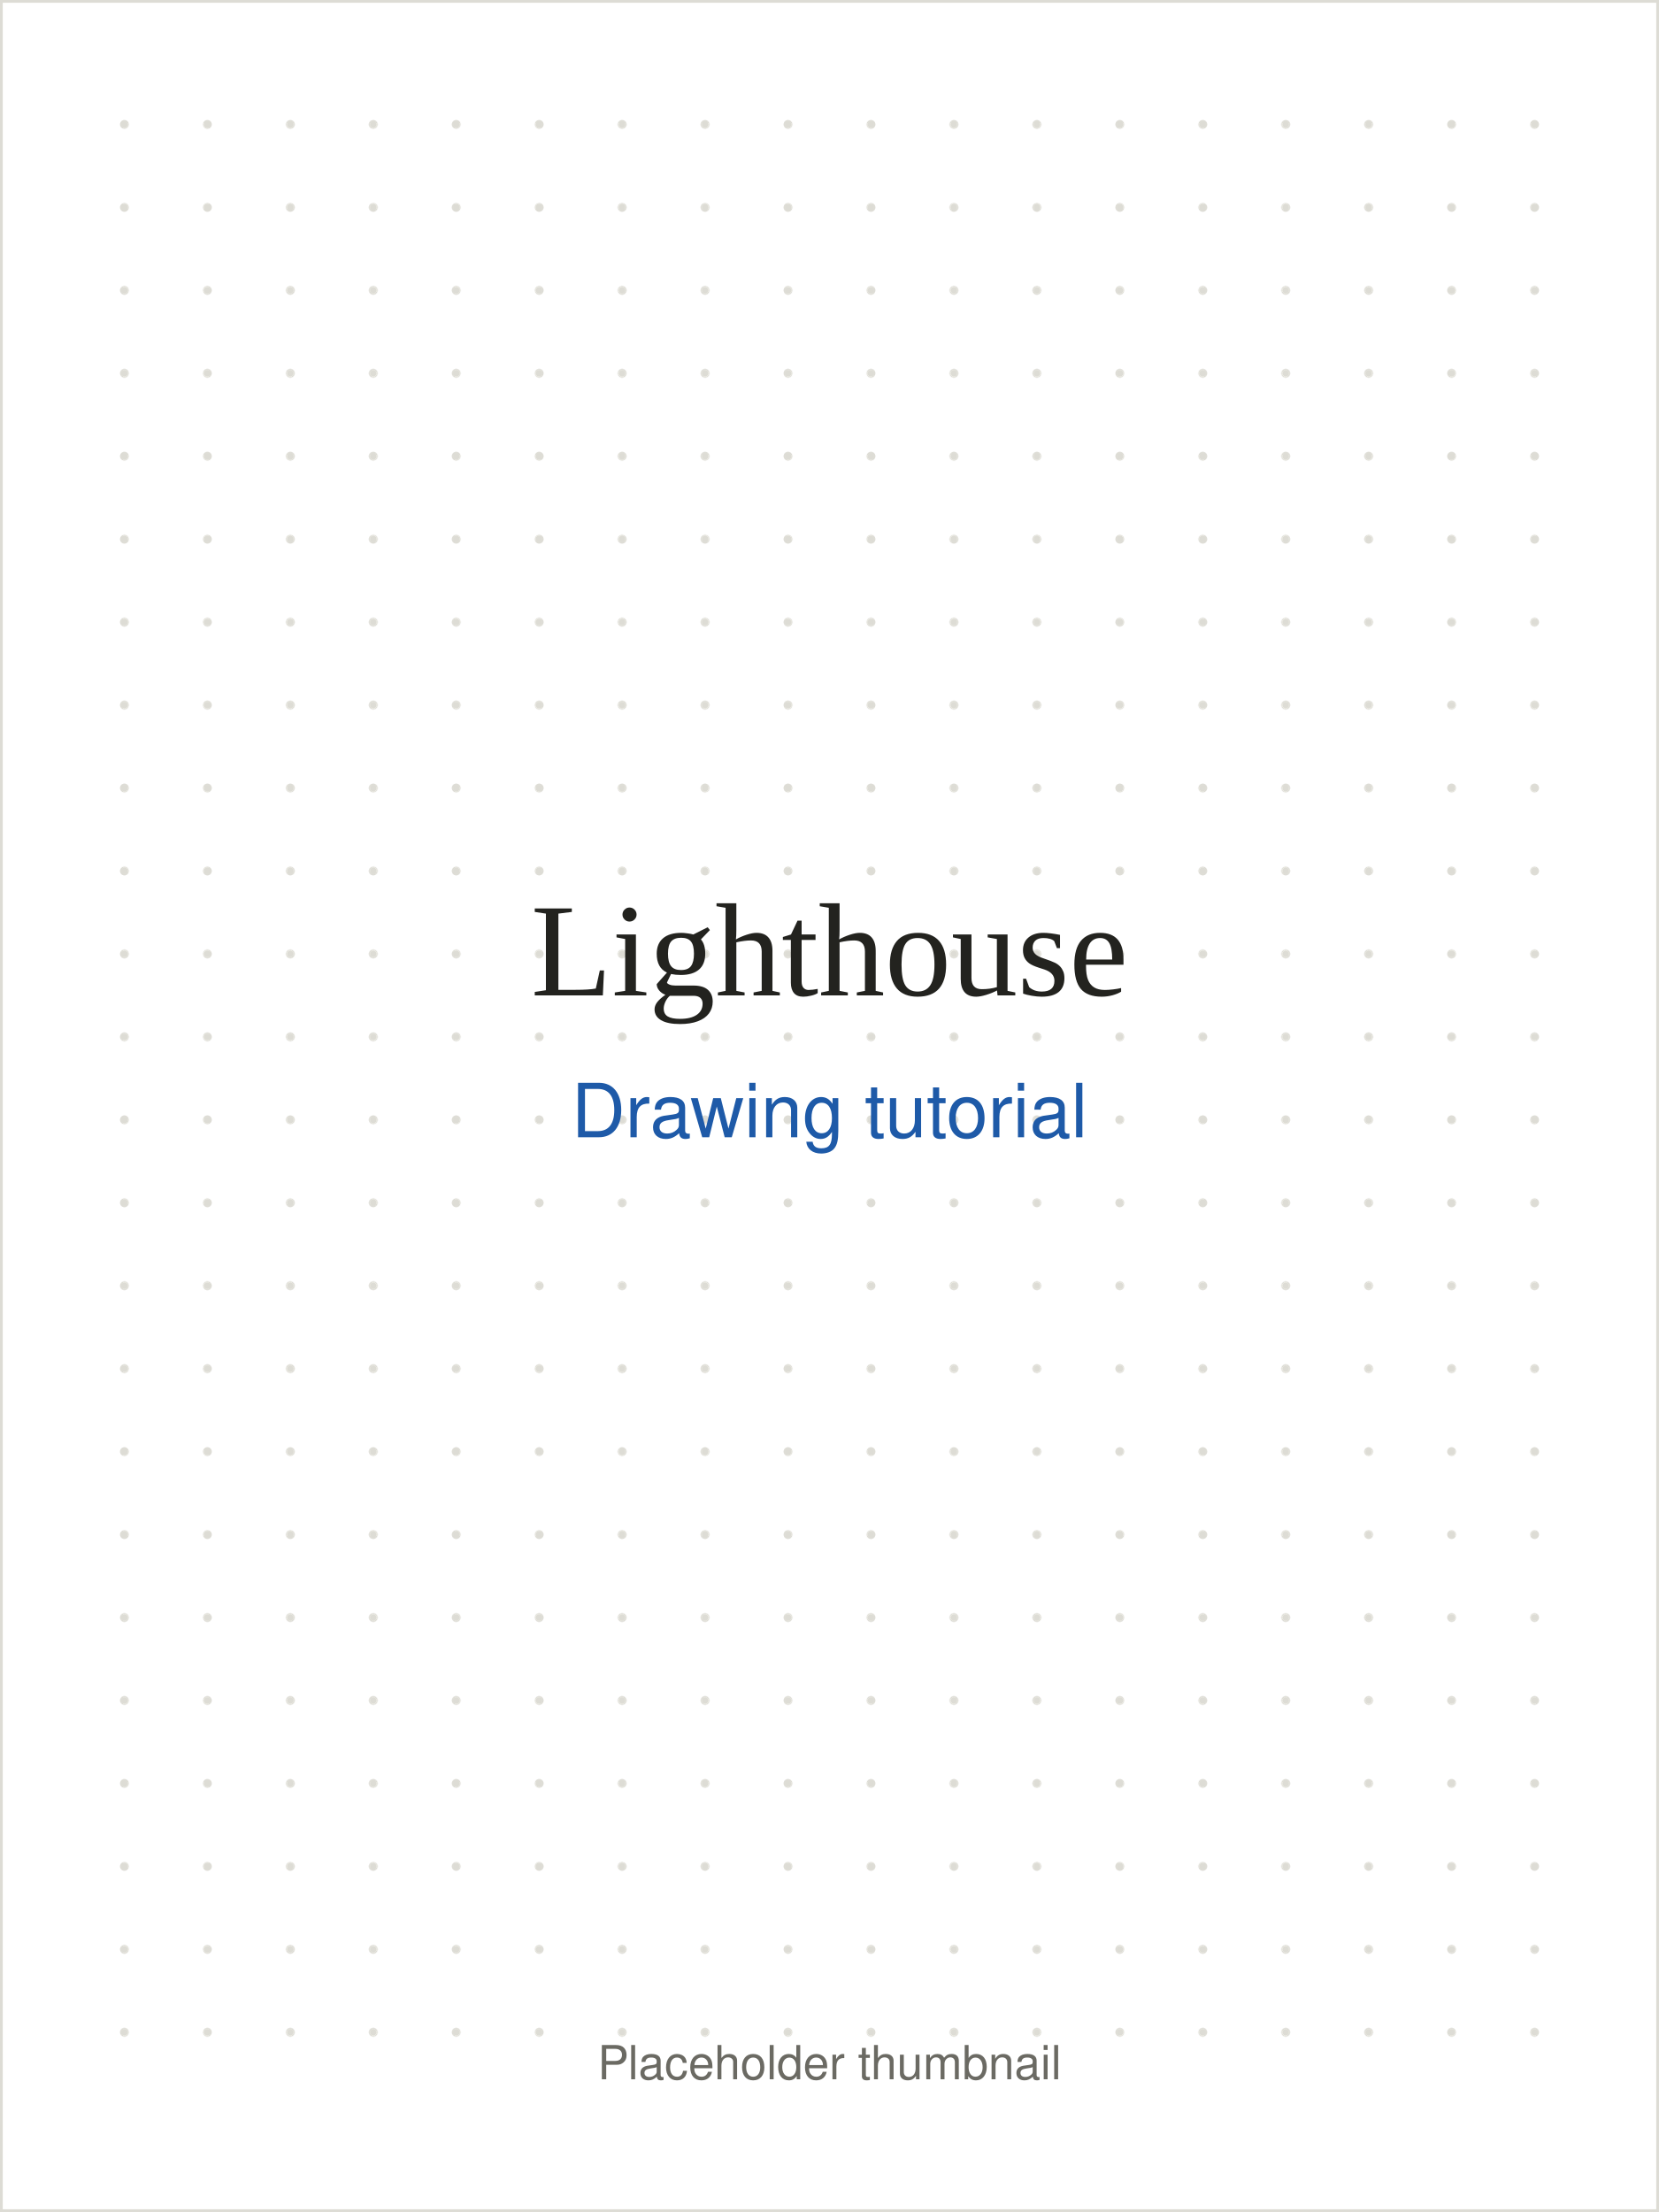
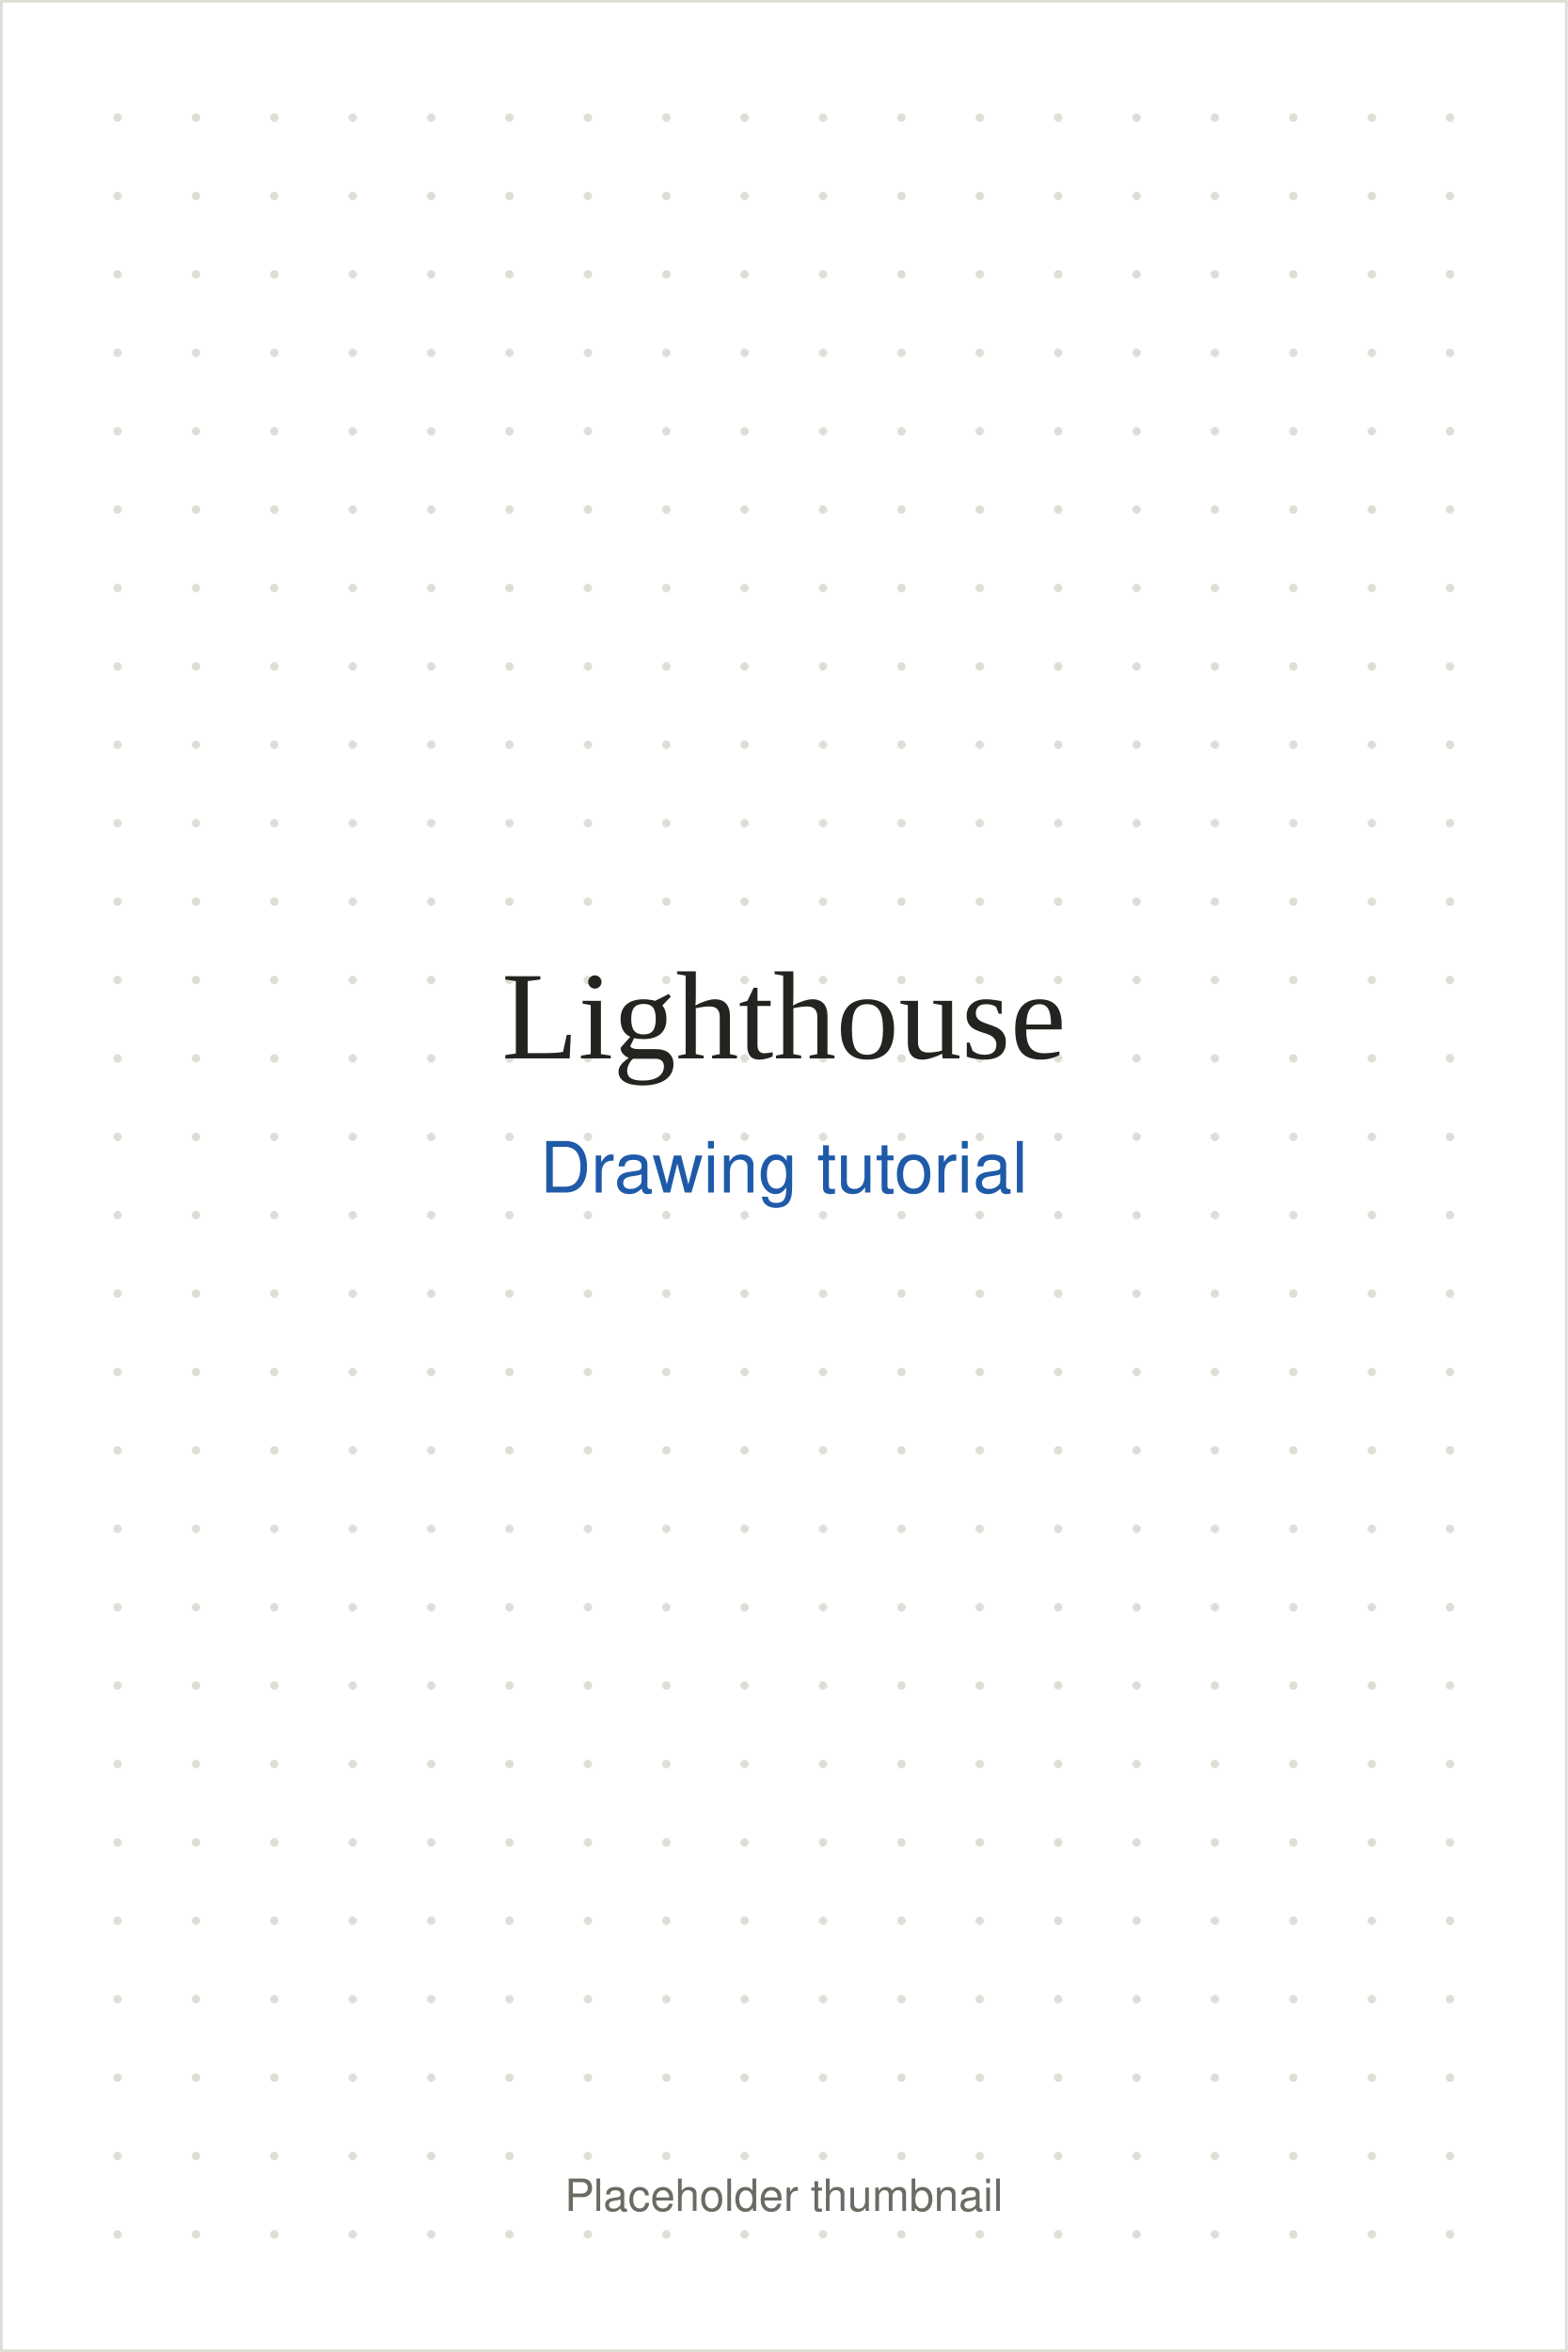
- <svg xmlns="http://www.w3.org/2000/svg" width="600" height="800" viewBox="0 0 600 800" role="img" aria-label="Lighthouse, Drawing tutorial">
+ <svg xmlns="http://www.w3.org/2000/svg" width="600" height="900" viewBox="0 0 600 900" role="img" aria-label="Lighthouse, Drawing tutorial">
  <defs>
    <pattern id="dots" width="30" height="30" patternUnits="userSpaceOnUse">
      <circle cx="15" cy="15" r="1.6" fill="#DDDCD5" />
    </pattern>
  </defs>
-   <rect width="600" height="800" fill="#FFFFFF" />
-   <rect x="42" y="42" width="516" height="716" fill="url(#dots)" />
-   <rect x="0.5" y="0.5" width="599" height="799" fill="none" stroke="#DDDCD5" />
-   <text x="300" y="360" text-anchor="middle" font-family="Georgia, 'Times New Roman', serif" font-size="48" fill="#23231F">Lighthouse</text>
-   <text x="300" y="411.3" text-anchor="middle" font-family="-apple-system, 'Segoe UI', Helvetica, Arial, sans-serif" font-size="27" fill="#1E5AA8">Drawing tutorial</text>
-   <text x="300" y="752" text-anchor="middle" font-family="-apple-system, 'Segoe UI', Helvetica, Arial, sans-serif" font-size="17" fill="#6B6A63">Placeholder thumbnail</text>
+   <rect width="600" height="900" fill="#FFFFFF" />
+   <rect x="42" y="42" width="516" height="816" fill="url(#dots)" />
+   <rect x="0.5" y="0.5" width="599" height="899" fill="none" stroke="#DDDCD5" />
+   <text x="300" y="405" text-anchor="middle" font-family="Georgia, 'Times New Roman', serif" font-size="48" fill="#23231F">Lighthouse</text>
+   <text x="300" y="456.3" text-anchor="middle" font-family="-apple-system, 'Segoe UI', Helvetica, Arial, sans-serif" font-size="27" fill="#1E5AA8">Drawing tutorial</text>
+   <text x="300" y="846" text-anchor="middle" font-family="-apple-system, 'Segoe UI', Helvetica, Arial, sans-serif" font-size="17" fill="#6B6A63">Placeholder thumbnail</text>
</svg>
